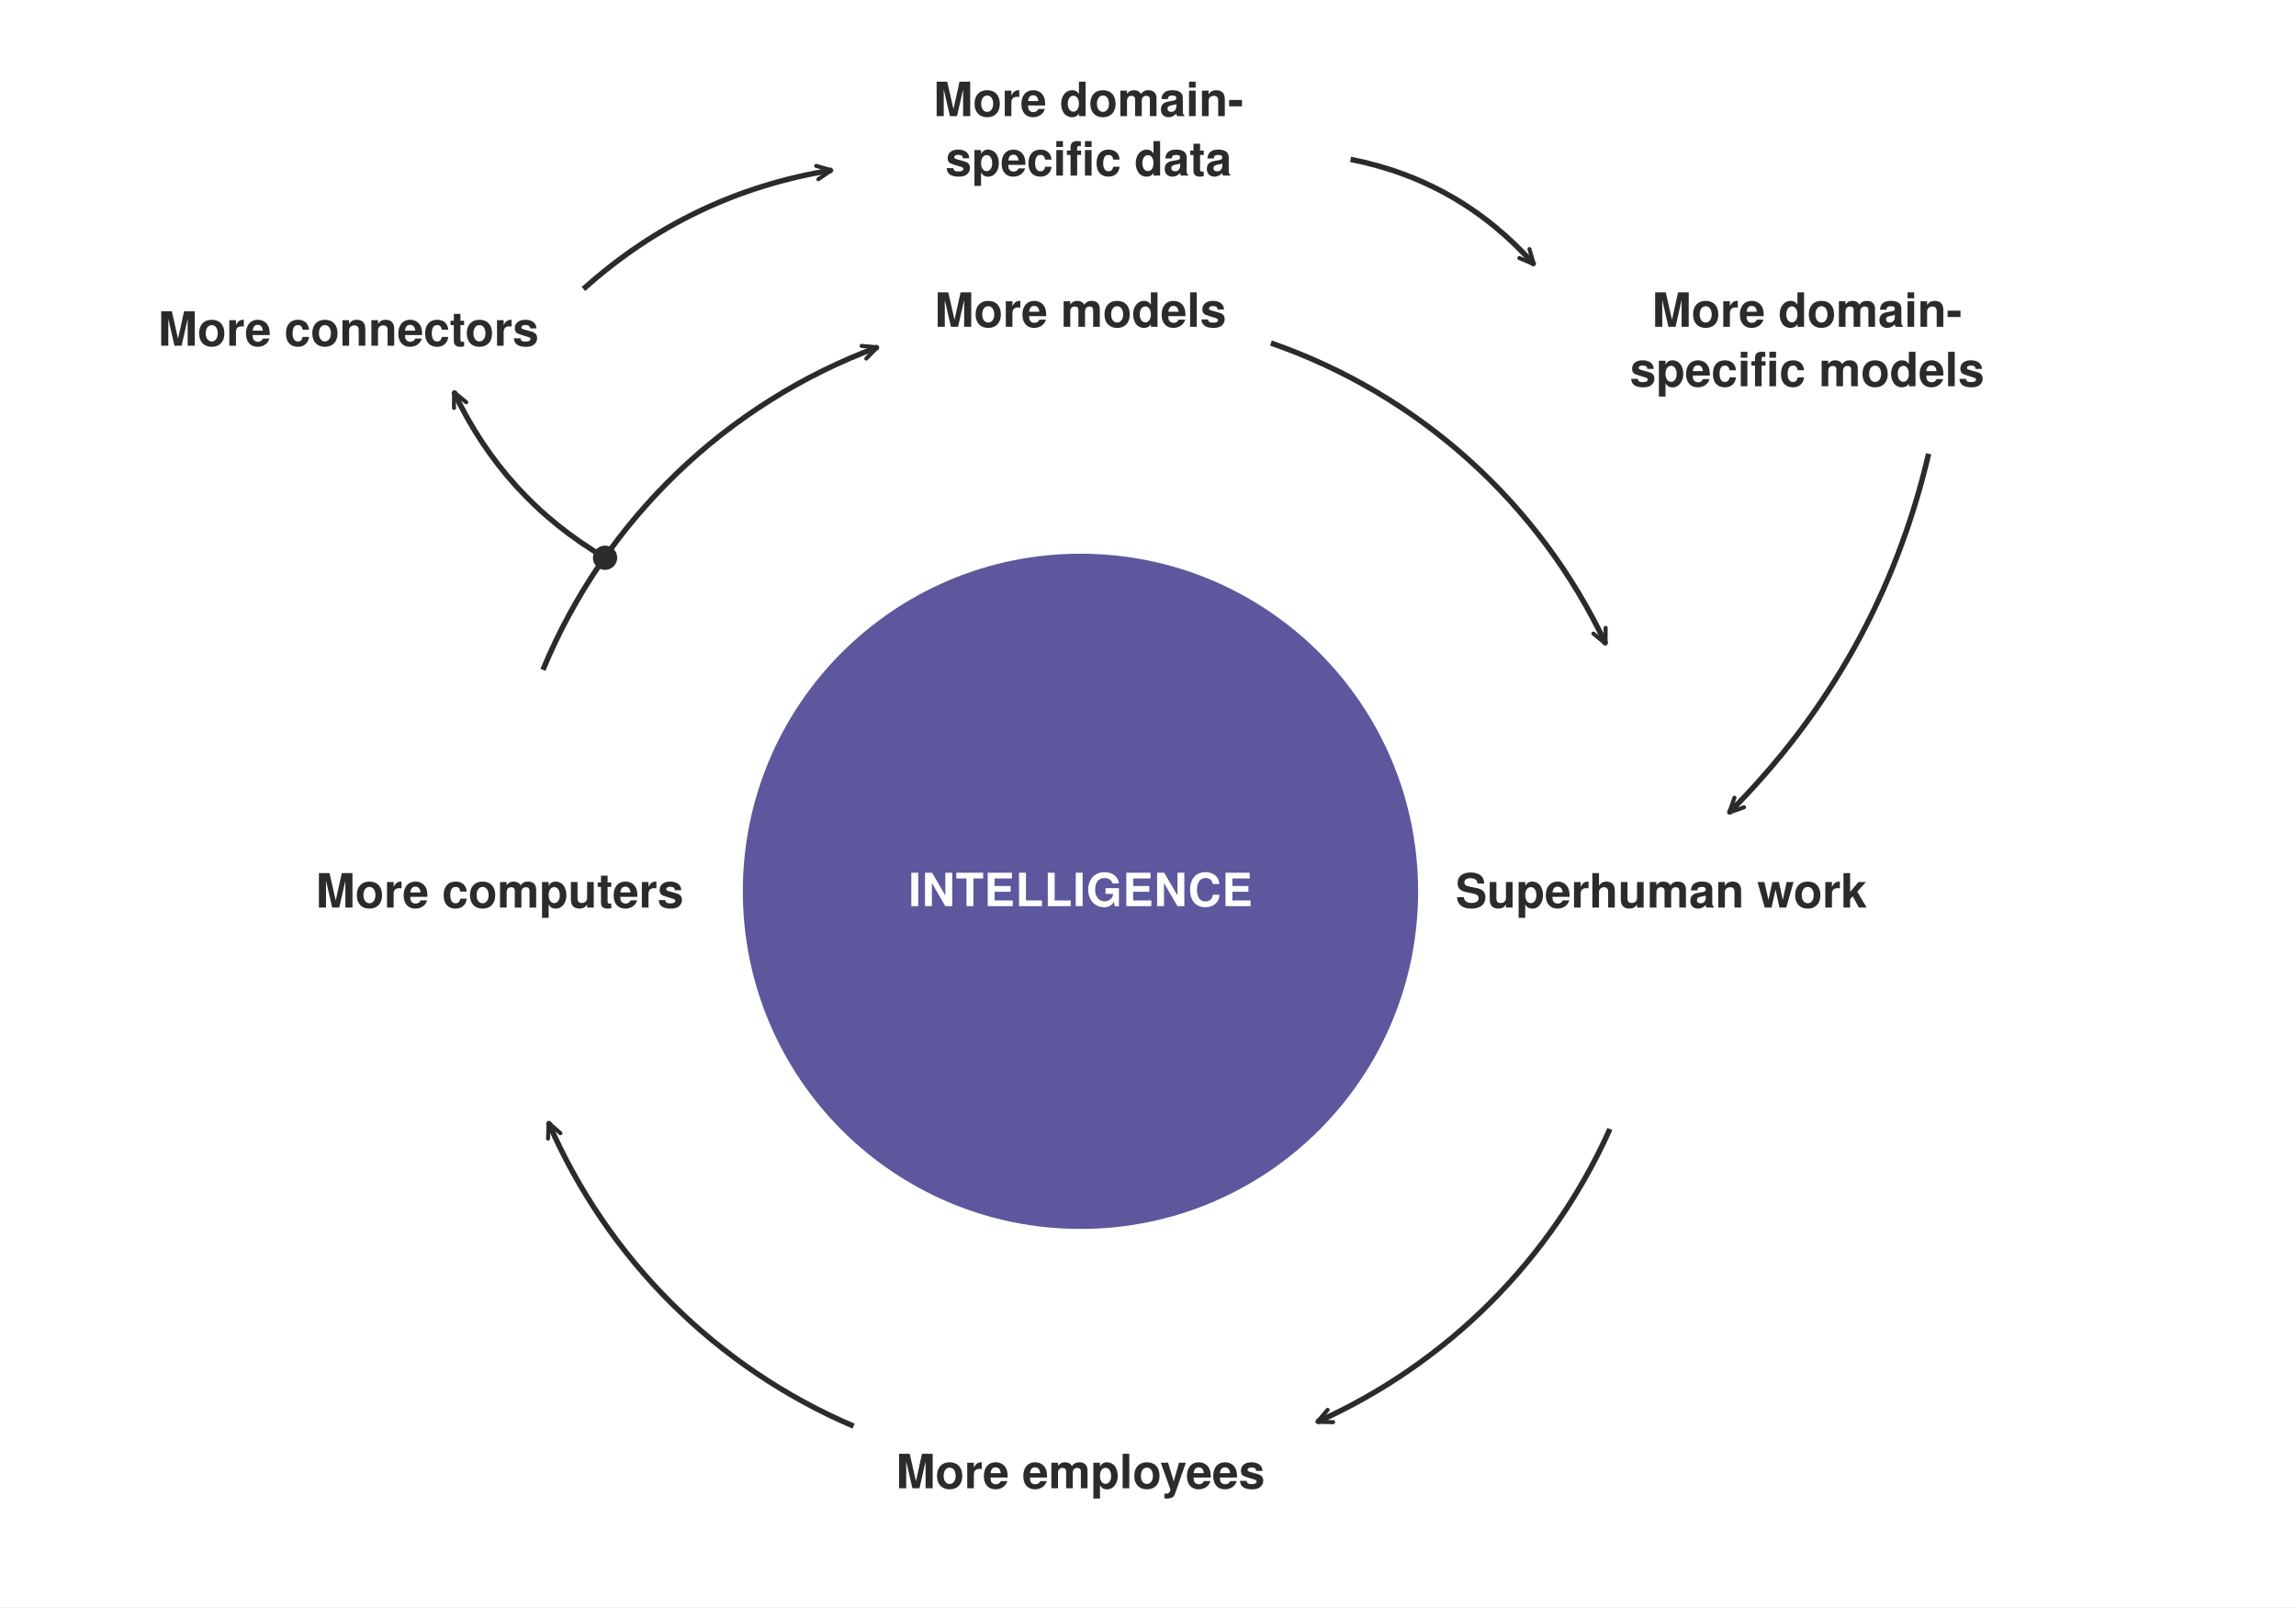
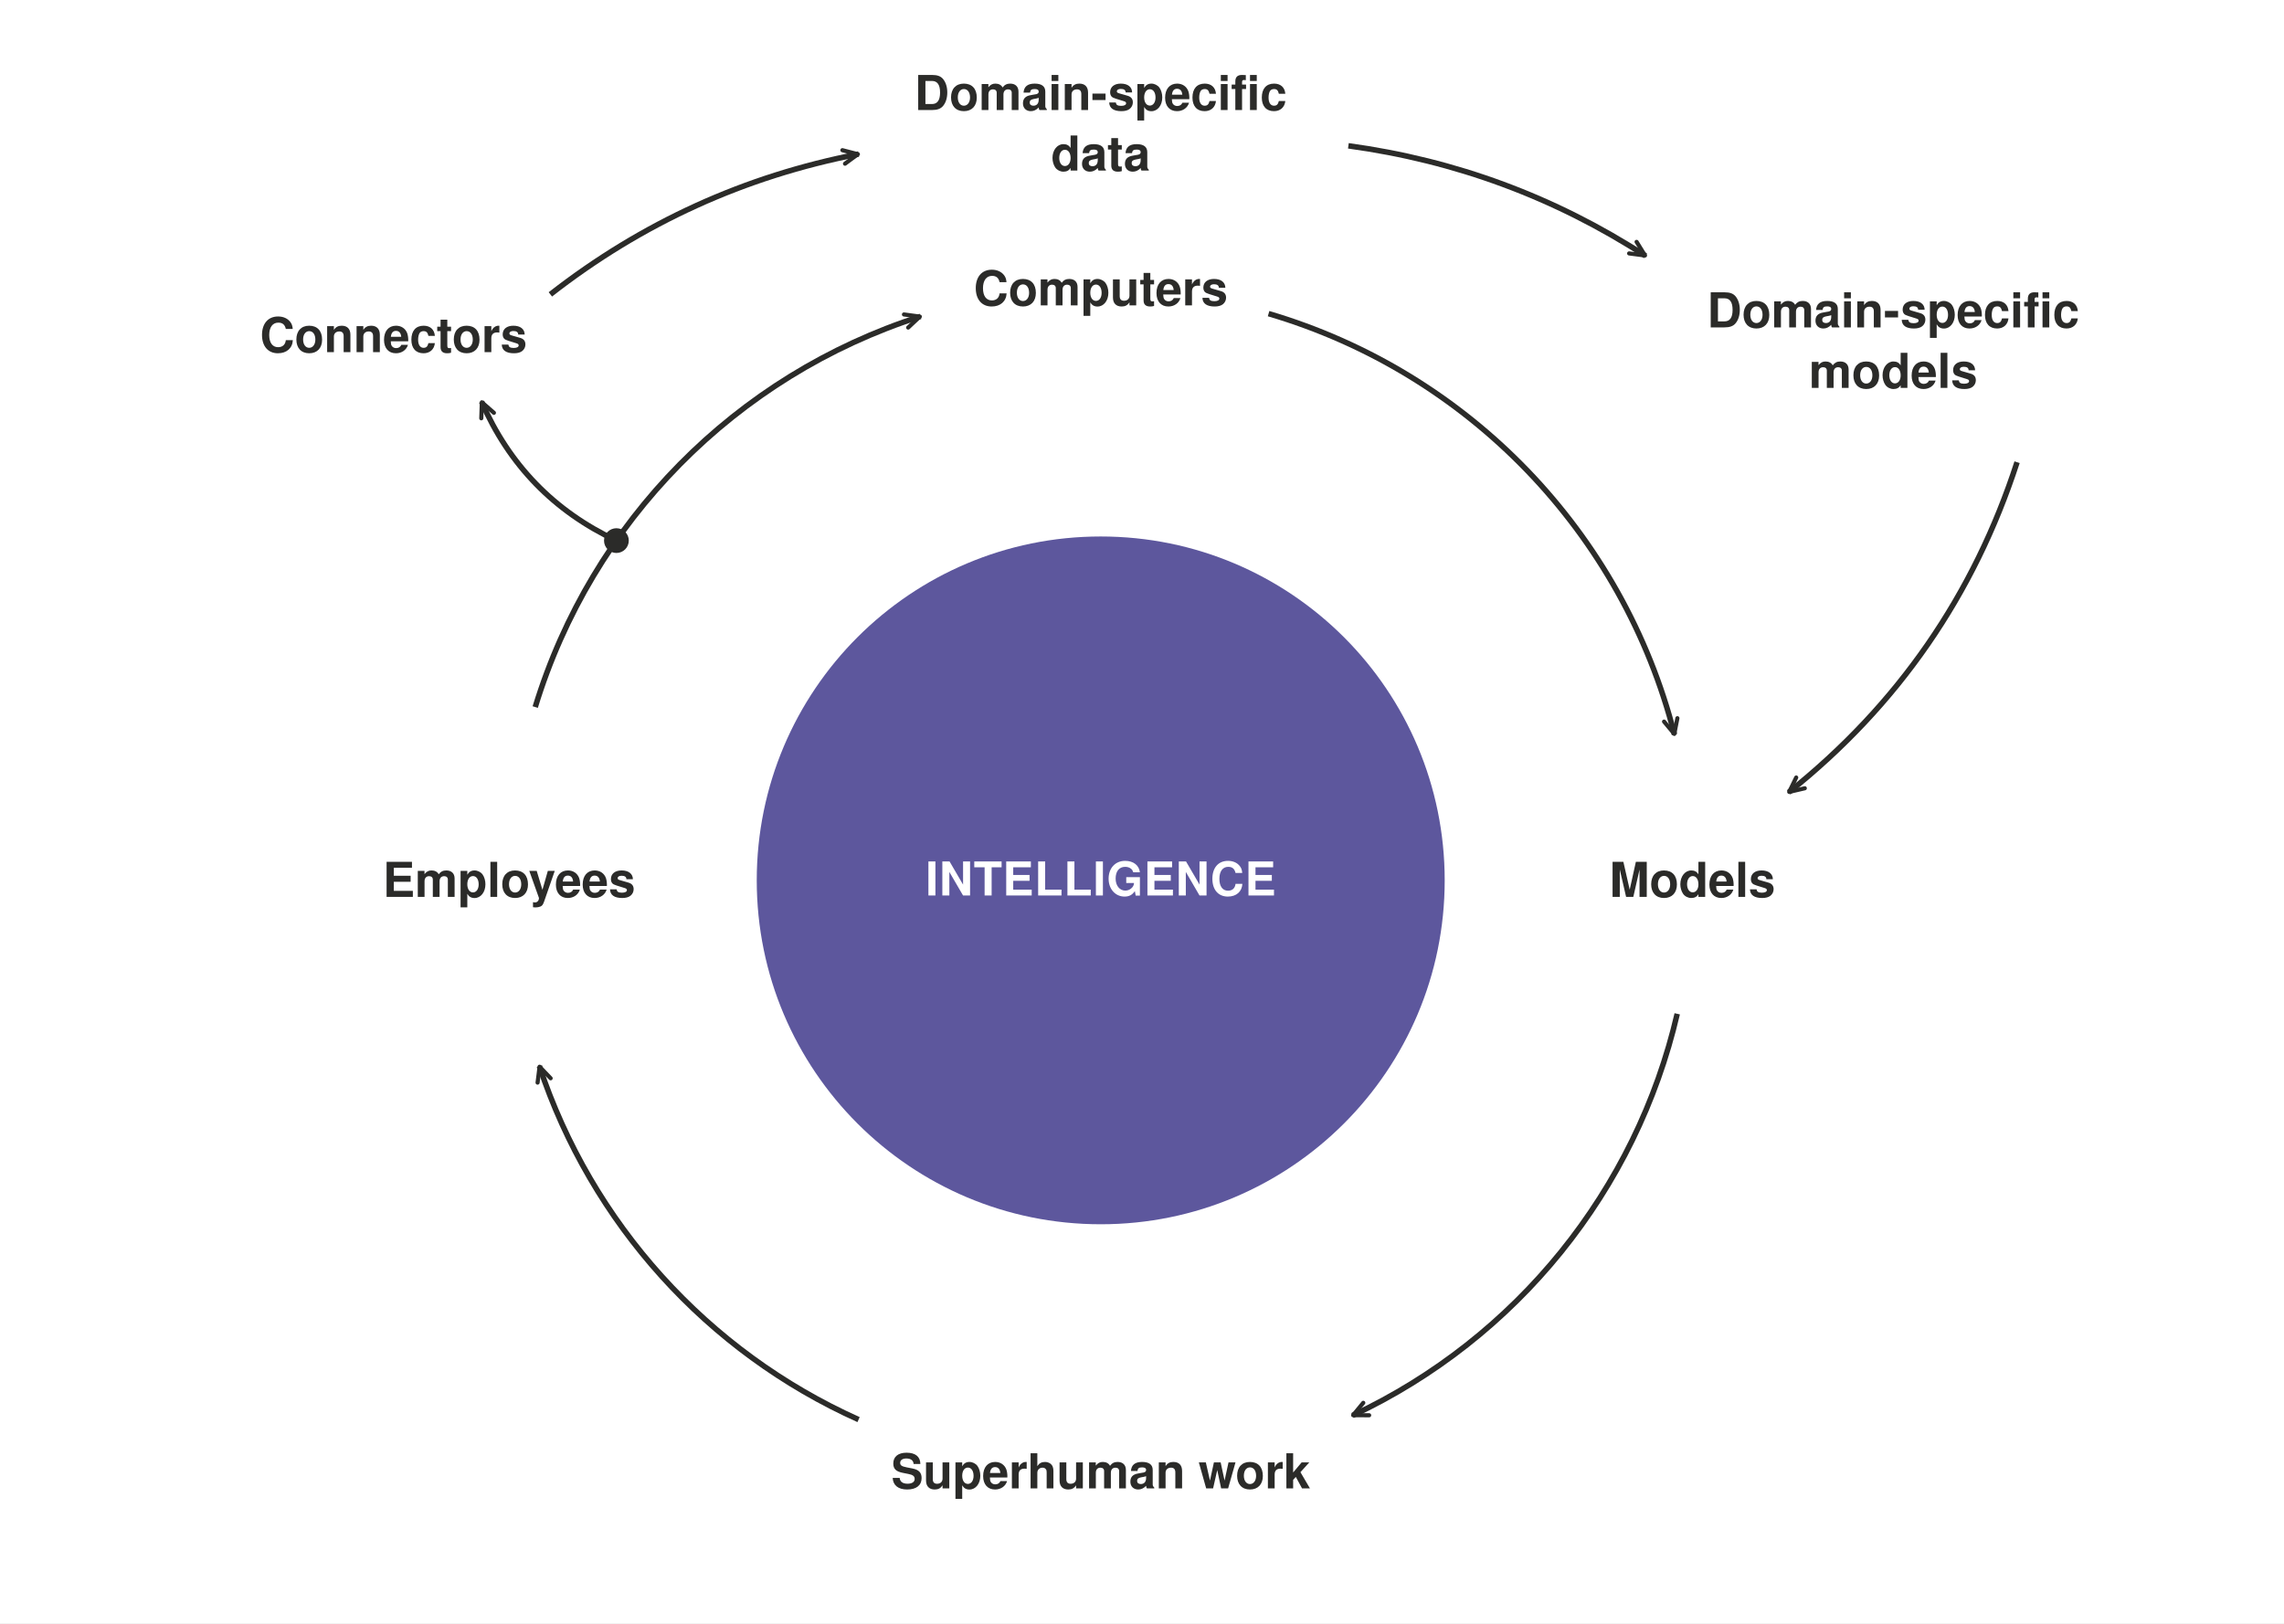
- <svg xmlns="http://www.w3.org/2000/svg" viewBox="0 0 1700 1190" font-family="Avenir Next, Nunito, Segoe UI, Helvetica, Arial, sans-serif">
+ <svg xmlns="http://www.w3.org/2000/svg" viewBox="0 0 1660 1180" font-family="Avenir Next, Nunito, Segoe UI, Helvetica, Arial, sans-serif">
  <defs>
    <marker id="ha" markerWidth="14" markerHeight="14" refX="11" refY="5" orient="auto" markerUnits="userSpaceOnUse">
      <path d="M1.5 1 L10 5 L1.5 9" fill="none" stroke="#a1a099" stroke-width="1.9" stroke-linecap="round" stroke-linejoin="round" />
    </marker>
    <marker id="Ha" markerWidth="19" markerHeight="19" refX="13" refY="6.5" orient="auto" markerUnits="userSpaceOnUse">
      <path d="M2 1.5 L12.5 6.5 L2 11.5" fill="none" stroke="#a1a099" stroke-width="3" stroke-linecap="round" stroke-linejoin="round" />
    </marker>
    <marker id="hg" markerWidth="14" markerHeight="14" refX="11" refY="5" orient="auto" markerUnits="userSpaceOnUse">
      <path d="M1.5 1 L10 5 L1.5 9" fill="none" stroke="#5a912f" stroke-width="1.9" stroke-linecap="round" stroke-linejoin="round" />
    </marker>
    <marker id="Hg" markerWidth="19" markerHeight="19" refX="13" refY="6.5" orient="auto" markerUnits="userSpaceOnUse">
      <path d="M2 1.5 L12.5 6.5 L2 11.5" fill="none" stroke="#5a912f" stroke-width="3" stroke-linecap="round" stroke-linejoin="round" />
    </marker>
    <marker id="hp" markerWidth="14" markerHeight="14" refX="11" refY="5" orient="auto" markerUnits="userSpaceOnUse">
      <path d="M1.5 1 L10 5 L1.5 9" fill="none" stroke="#5d579d" stroke-width="1.9" stroke-linecap="round" stroke-linejoin="round" />
    </marker>
    <marker id="Hp" markerWidth="19" markerHeight="19" refX="13" refY="6.5" orient="auto" markerUnits="userSpaceOnUse">
      <path d="M2 1.5 L12.5 6.5 L2 11.5" fill="none" stroke="#5d579d" stroke-width="3" stroke-linecap="round" stroke-linejoin="round" />
    </marker>
    <marker id="hc" markerWidth="14" markerHeight="14" refX="11" refY="5" orient="auto" markerUnits="userSpaceOnUse">
      <path d="M1.5 1 L10 5 L1.5 9" fill="none" stroke="#ad5130" stroke-width="1.9" stroke-linecap="round" stroke-linejoin="round" />
    </marker>
    <marker id="Hc" markerWidth="19" markerHeight="19" refX="13" refY="6.5" orient="auto" markerUnits="userSpaceOnUse">
      <path d="M2 1.5 L12.5 6.5 L2 11.5" fill="none" stroke="#ad5130" stroke-width="3" stroke-linecap="round" stroke-linejoin="round" />
    </marker>
    <marker id="hk" markerWidth="14" markerHeight="14" refX="11" refY="5" orient="auto" markerUnits="userSpaceOnUse">
      <path d="M1.5 1 L10 5 L1.5 9" fill="none" stroke="#2b2b29" stroke-width="1.9" stroke-linecap="round" stroke-linejoin="round" />
    </marker>
    <marker id="Hk" markerWidth="19" markerHeight="19" refX="13" refY="6.5" orient="auto" markerUnits="userSpaceOnUse">
      <path d="M2 1.5 L12.5 6.5 L2 11.5" fill="none" stroke="#2b2b29" stroke-width="3" stroke-linecap="round" stroke-linejoin="round" />
    </marker>
  </defs>
-   <rect width="1700" height="1190" fill="#fff" />
-   <text x="800" y="242" text-anchor="middle" fill="#2b2b29" font-size="35" font-weight="700">More models</text>
-   <text x="1230" y="672" text-anchor="middle" fill="#2b2b29" font-size="35" font-weight="700">Superhuman work</text>
-   <text x="800" y="1102" text-anchor="middle" fill="#2b2b29" font-size="35" font-weight="700">More employees</text>
-   <text x="370" y="672" text-anchor="middle" fill="#2b2b29" font-size="35" font-weight="700">More computers</text>
-   <path d="M941 254 A430 430 0 0 1 1189 477" fill="none" stroke="#2b2b29" stroke-width="4" marker-end="url(#Hk)" />
-   <path d="M1192 836 A430 430 0 0 1 975 1053" fill="none" stroke="#2b2b29" stroke-width="4" marker-end="url(#Hk)" />
-   <path d="M632 1056 A430 430 0 0 1 406 831" fill="none" stroke="#2b2b29" stroke-width="4" marker-end="url(#Hk)" />
-   <path d="M402 496 A430 430 0 0 1 650 257" fill="none" stroke="#2b2b29" stroke-width="4" marker-end="url(#Hk)" />
-   <circle cx="800" cy="660" r="250" fill="#5d579d" />
-   <text x="800" y="671" text-anchor="middle" fill="#fff" font-size="34" font-weight="700" letter-spacing="0.5">INTELLIGENCE</text>
-   <circle cx="448" cy="413" r="9" fill="#2b2b29" />
-   <text x="258" y="256" text-anchor="middle" fill="#2b2b29" font-size="35" font-weight="700">More connectors</text>
-   <text x="806" y="86" text-anchor="middle" fill="#2b2b29" font-size="35" font-weight="700">More domain-</text>
-   <text x="806" y="130" text-anchor="middle" fill="#2b2b29" font-size="35" font-weight="700">specific data</text>
-   <text x="1338" y="242" text-anchor="middle" fill="#2b2b29" font-size="35" font-weight="700">More domain-</text>
-   <text x="1338" y="286" text-anchor="middle" fill="#2b2b29" font-size="35" font-weight="700">specific models</text>
-   <path d="M448 413 Q373 369 336 290" fill="none" stroke="#2b2b29" stroke-width="4" marker-end="url(#Hk)" />
-   <path d="M432 214 Q511 143 616 126" fill="none" stroke="#2b2b29" stroke-width="4" marker-end="url(#Hk)" />
-   <path d="M1000 118 Q1081 134 1136 196" fill="none" stroke="#2b2b29" stroke-width="4" marker-end="url(#Hk)" />
-   <path d="M1428 336 Q1392 490 1280 602" fill="none" stroke="#2b2b29" stroke-width="4" marker-end="url(#Hk)" />
+   <rect width="1660" height="1180" fill="#fff" />
+   <text x="1230" y="652" text-anchor="middle" fill="#2b2b29" font-size="35" font-weight="700">Models</text>
+   <text x="800" y="1082" text-anchor="middle" fill="#2b2b29" font-size="35" font-weight="700">Superhuman work</text>
+   <text x="370" y="652" text-anchor="middle" fill="#2b2b29" font-size="35" font-weight="700">Employees</text>
+   <text x="800" y="222" text-anchor="middle" fill="#2b2b29" font-size="35" font-weight="700">Computers</text>
+   <path d="M1219 737 A430 430 0 0 1 983 1029" fill="none" stroke="#2b2b29" stroke-width="4" marker-end="url(#Hk)" />
+   <path d="M624 1032 A430 430 0 0 1 392 775" fill="none" stroke="#2b2b29" stroke-width="4" marker-end="url(#Hk)" />
+   <path d="M389 514 A430 430 0 0 1 669 230" fill="none" stroke="#2b2b29" stroke-width="4" marker-end="url(#Hk)" />
+   <path d="M922 228 A430 430 0 0 1 1217 534" fill="none" stroke="#2b2b29" stroke-width="4" marker-end="url(#Hk)" />
+   <circle cx="800" cy="640" r="250" fill="#5d579d" />
+   <text x="800" y="651" text-anchor="middle" fill="#fff" font-size="34" font-weight="700" letter-spacing="0.5">INTELLIGENCE</text>
+   <circle cx="448" cy="393" r="9" fill="#2b2b29" />
+   <text x="286" y="256" text-anchor="middle" fill="#2b2b29" font-size="35" font-weight="700">Connectors</text>
+   <text x="800" y="80" text-anchor="middle" fill="#2b2b29" font-size="35" font-weight="700">Domain-specific</text>
+   <text x="800" y="124" text-anchor="middle" fill="#2b2b29" font-size="35" font-weight="700">data</text>
+   <text x="1376" y="238" text-anchor="middle" fill="#2b2b29" font-size="35" font-weight="700">Domain-specific</text>
+   <text x="1376" y="282" text-anchor="middle" fill="#2b2b29" font-size="35" font-weight="700">models</text>
+   <path d="M448 393 Q380 361 350 292" fill="none" stroke="#2b2b29" stroke-width="4" marker-end="url(#Hk)" />
+   <path d="M400 214 Q500 136 624 112" fill="none" stroke="#2b2b29" stroke-width="4" marker-end="url(#Hk)" />
+   <path d="M980 106 Q1097 122 1196 186" fill="none" stroke="#2b2b29" stroke-width="4" marker-end="url(#Hk)" />
+   <path d="M1466 336 Q1419 481 1300 576" fill="none" stroke="#2b2b29" stroke-width="4" marker-end="url(#Hk)" />
</svg>
